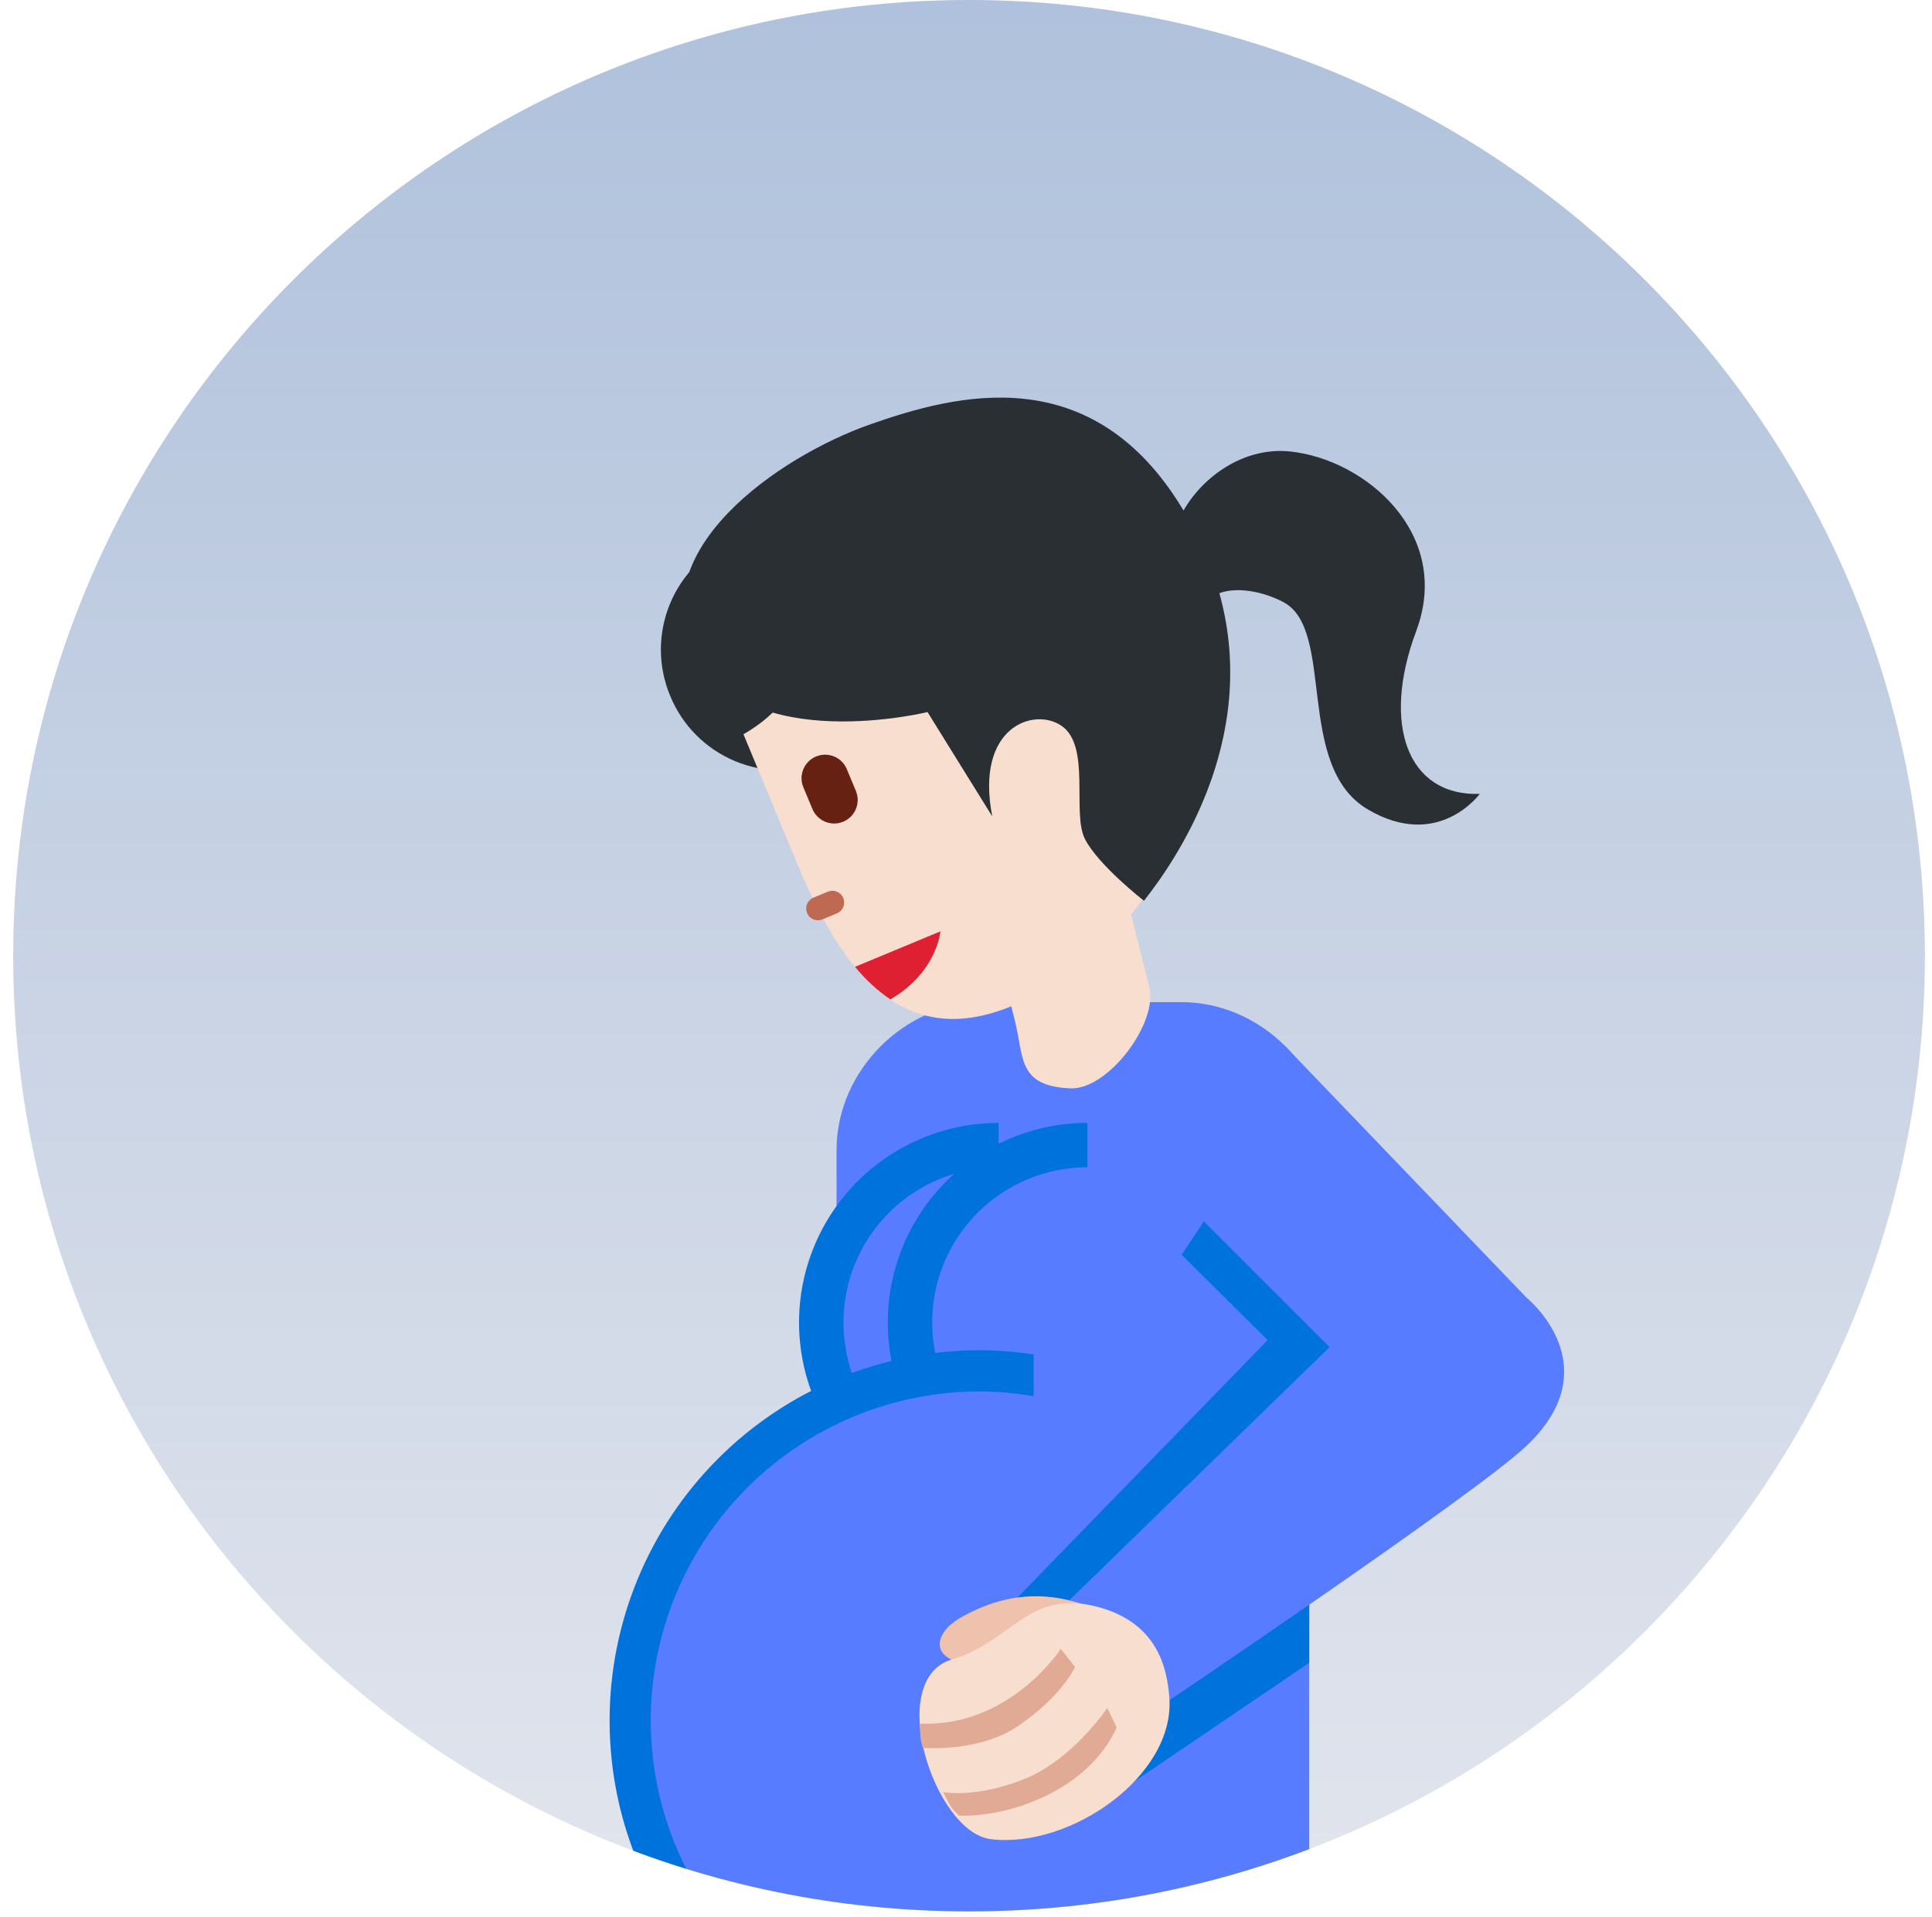
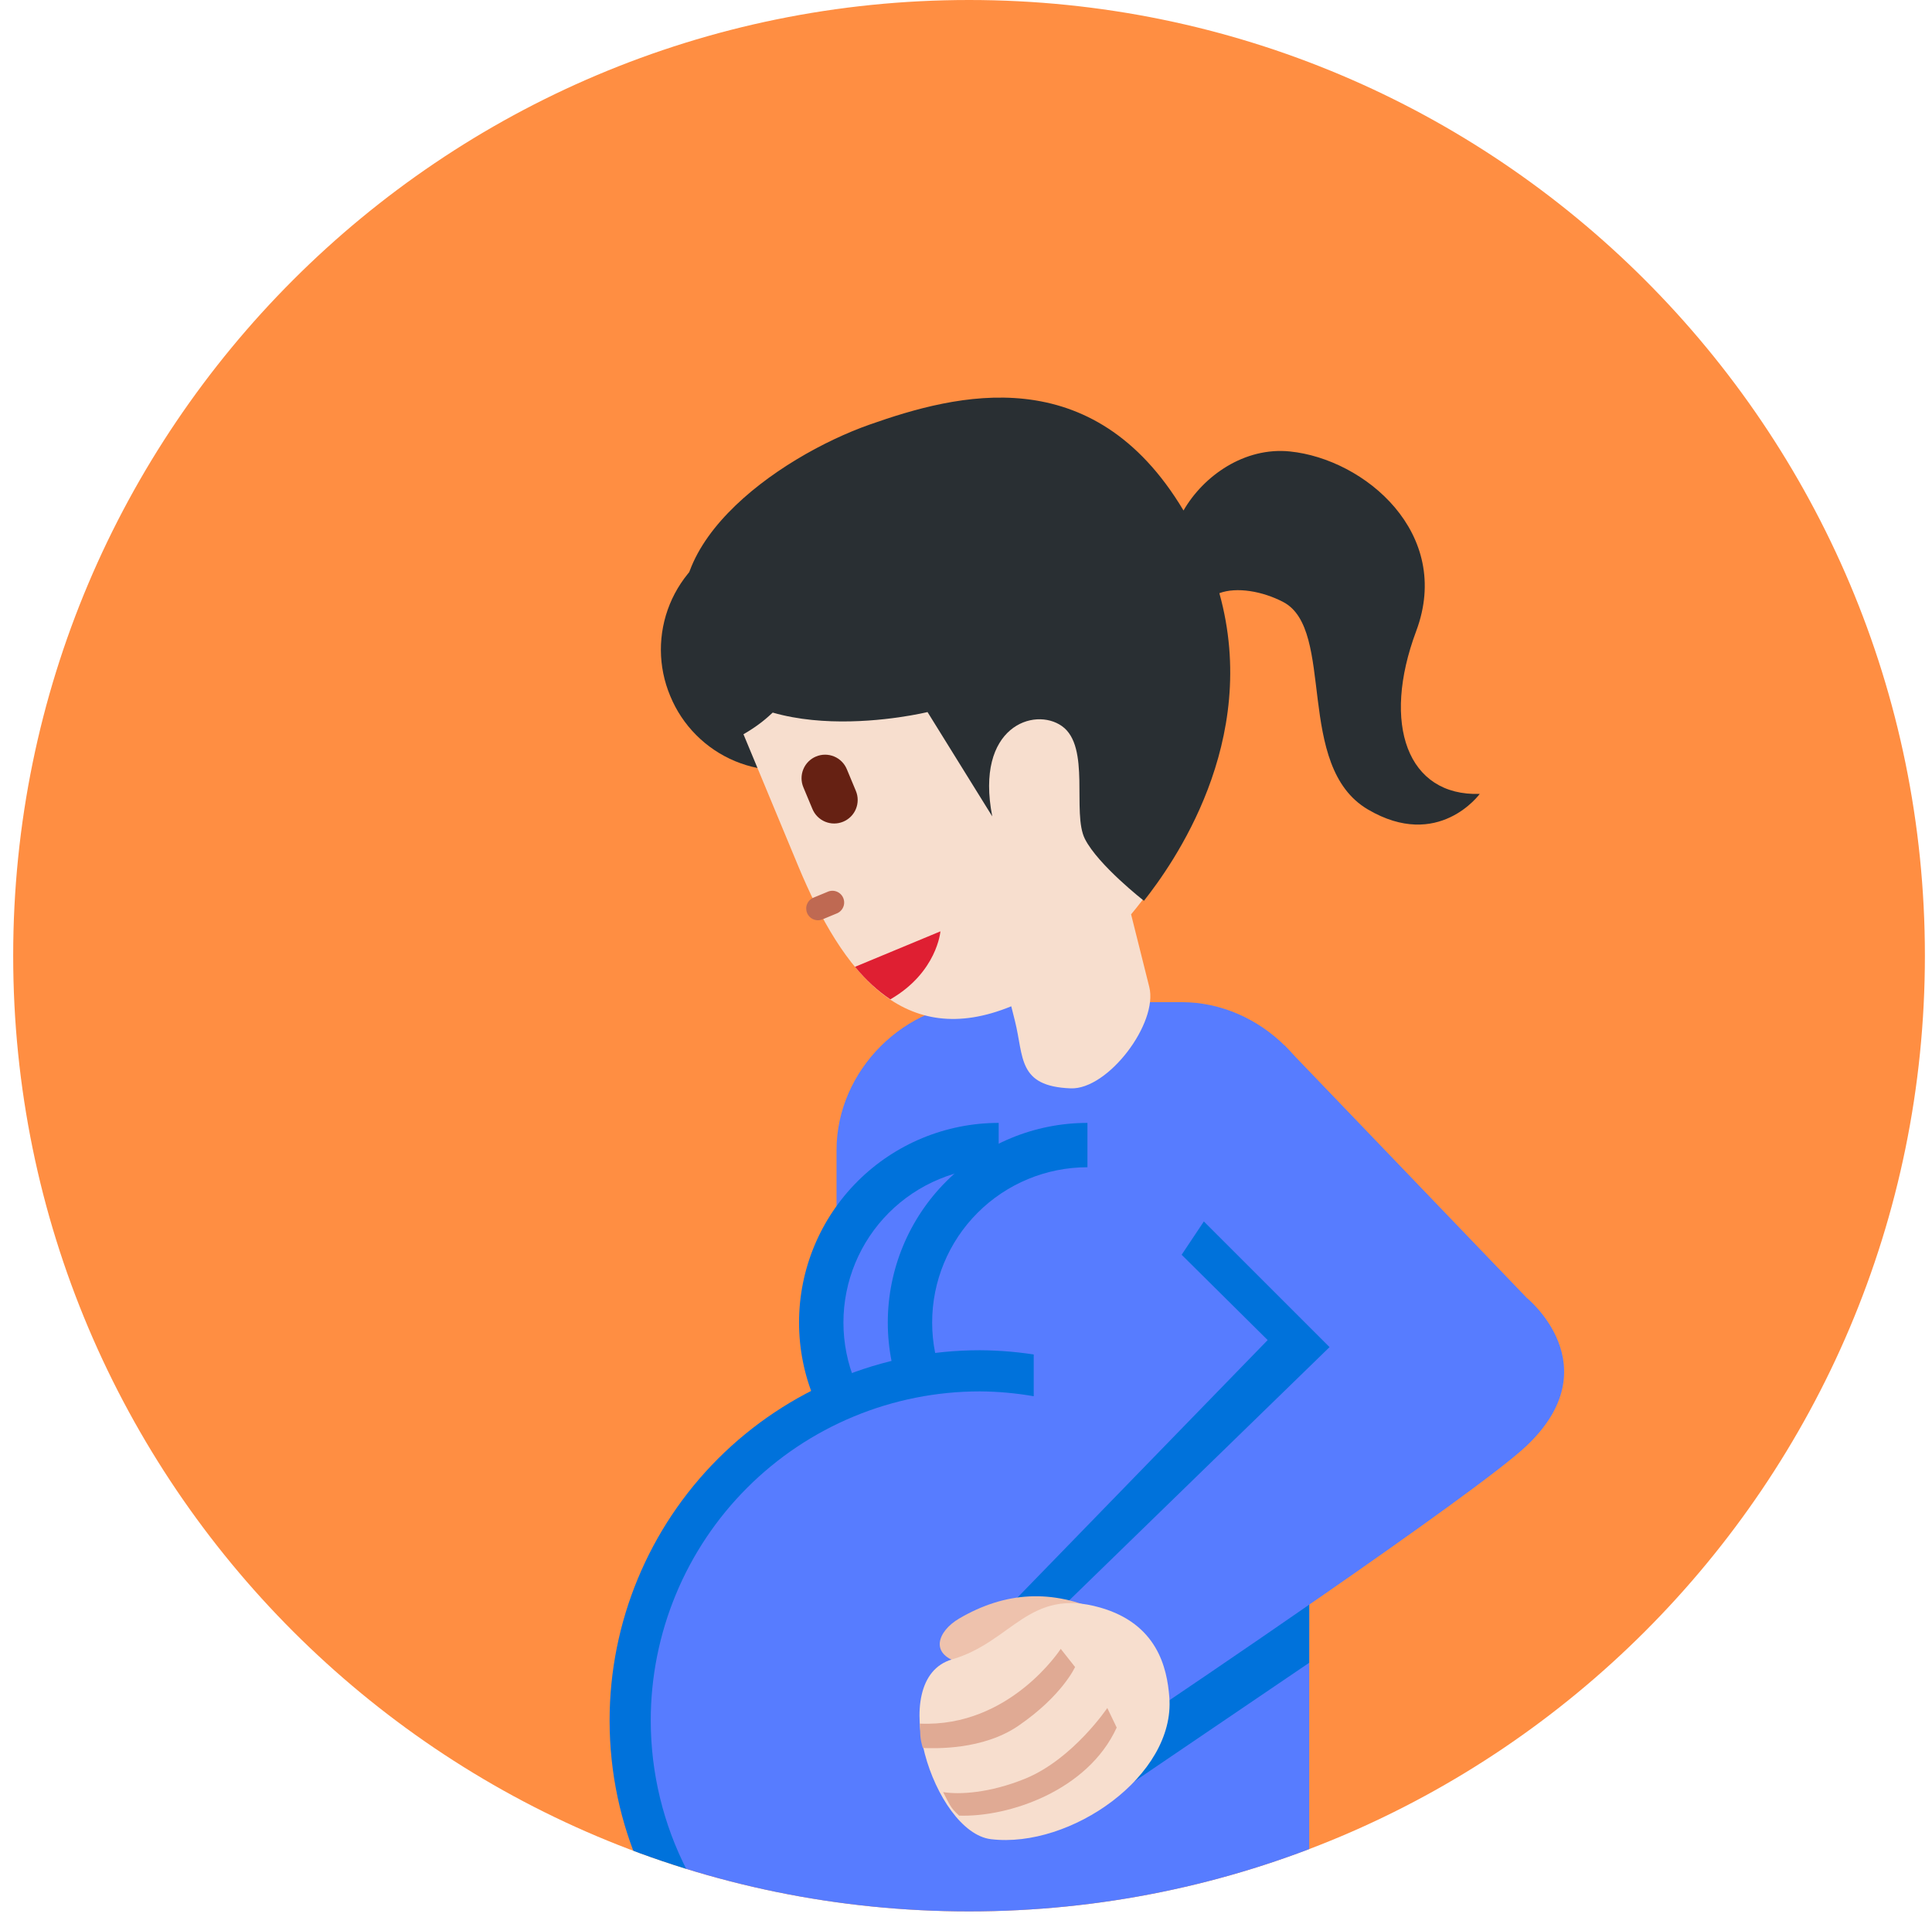
<svg xmlns="http://www.w3.org/2000/svg" width="127" height="126" viewBox="0 0 127 126" fill="none">
-   <circle cx="63.7" cy="62.833" r="62.833" fill="url(#paint0_linear_4741_2340)" />
+   <circle cx="63.7" cy="62.833" r="62.833" fill="#ff8e42" />
  <mask id="mask0_4741_2340" style="mask-type:alpha" maskUnits="userSpaceOnUse" x="0" y="0" width="127" height="126">
    <circle cx="63.7" cy="62.833" r="62.833" fill="url(#paint1_linear_4741_2340)" />
  </mask>
  <g mask="url(#mask0_4741_2340)">
    <path d="M77.671 65.887H64.711C59.481 65.887 54.99 70.381 54.99 75.607V130.695H86.062V104.576L87.394 99.466V75.607C87.394 70.378 82.9 65.887 77.671 65.887Z" fill="#577CFF" />
    <path d="M65.649 73.826C62.169 73.826 58.831 75.209 56.369 77.67C53.908 80.131 52.525 83.469 52.525 86.95C52.525 90.431 53.908 93.769 56.369 96.23C58.831 98.691 62.169 100.074 65.649 100.074V73.826Z" fill="#0072DB" />
    <path d="M65.651 76.742C62.944 76.742 60.347 77.818 58.433 79.732C56.519 81.646 55.443 84.242 55.443 86.95C55.443 89.657 56.519 92.253 58.433 94.167C60.347 96.082 62.944 97.157 65.651 97.157V76.742Z" fill="#577CFF" />
    <path d="M71.483 73.826C68.002 73.826 64.664 75.209 62.203 77.67C59.742 80.131 58.359 83.469 58.359 86.95C58.359 90.431 59.742 93.769 62.203 96.23C64.664 98.691 68.002 100.074 71.483 100.074V73.826Z" fill="#0072DB" />
    <path d="M71.483 76.742C68.776 76.742 66.179 77.818 64.265 79.732C62.351 81.646 61.275 84.242 61.275 86.95C61.275 89.657 62.351 92.253 64.265 94.167C66.179 96.082 68.776 97.157 71.483 97.157V76.742Z" fill="#577CFF" />
    <path d="M47.608 130.695H68.472V89.136C67.132 88.902 65.775 88.78 64.415 88.772C57.959 88.772 51.767 91.336 47.202 95.901C42.637 100.467 40.072 106.658 40.072 113.115C40.072 120.032 42.971 126.262 47.608 130.695Z" fill="#0072DB" />
    <path d="M67.952 78.699V91.796C66.783 91.593 65.6 91.486 64.414 91.478C61.573 91.478 58.759 92.037 56.134 93.124C53.508 94.212 51.123 95.805 49.114 97.815C47.105 99.824 45.511 102.209 44.424 104.835C43.336 107.46 42.777 110.274 42.777 113.115C42.778 116.555 43.599 119.945 45.175 123.002C46.75 126.06 49.032 128.698 51.833 130.695H83.027V70.422L67.952 78.699Z" fill="#577CFF" />
    <path d="M84.427 72.367L98.571 87.282L86.066 100.438L86.06 109.321L74.569 117.119L66.867 105.048L83.33 88.104L77.675 82.496L84.427 72.367Z" fill="#0072DB" />
    <path d="M84.423 68.721L100.359 85.327C100.359 85.327 105.891 89.783 100.359 95.047C97.037 98.206 76.222 112.225 76.222 112.225L69.742 105.744L87.398 88.567L77.675 78.846L84.423 68.721Z" fill="#577CFF" />
    <path d="M72.447 105.996C69.169 104.436 66.06 104.651 63.054 106.41C61.616 107.253 61.03 108.828 63.231 109.35C65.442 109.866 72.447 105.996 72.447 105.996Z" fill="#EEC2AD" />
    <path d="M76.866 111.589C77.271 116.737 70.374 121.546 65.142 120.919C61.403 120.47 58.148 110.396 62.584 109.098C66.539 107.944 67.633 104.351 72.325 105.692C76.052 106.76 76.717 109.612 76.866 111.589Z" fill="#F7DECE" />
    <path d="M73.406 113.58L72.788 112.294C72.788 112.294 70.539 115.639 67.413 116.931C65.042 117.899 63.044 117.995 61.997 117.823C62.446 118.678 62.455 118.824 63.044 119.369C66.302 119.483 71.507 117.736 73.406 113.58ZM66.94 113.466C69.827 111.489 70.67 109.599 70.67 109.599L69.728 108.406C69.728 108.406 66.389 113.586 60.463 113.32C60.507 114.044 60.448 114.184 60.661 114.924C61.457 114.951 64.595 115.07 66.94 113.466Z" fill="#E0AA94" />
    <path d="M58.573 39.729C58.975 40.684 59.184 41.708 59.189 42.744C59.195 43.78 58.996 44.806 58.604 45.765C58.212 46.724 57.636 47.596 56.907 48.332C56.178 49.068 55.311 49.653 54.356 50.053C53.398 50.448 52.372 50.65 51.336 50.648C50.3 50.646 49.274 50.439 48.318 50.041C47.361 49.642 46.493 49.059 45.762 48.324C45.031 47.59 44.452 46.718 44.059 45.76C43.657 44.805 43.448 43.78 43.443 42.744C43.439 41.709 43.638 40.682 44.03 39.723C44.422 38.764 45 37.892 45.729 37.156C46.459 36.421 47.326 35.836 48.281 35.436C49.239 35.042 50.265 34.84 51.301 34.842C52.336 34.844 53.361 35.05 54.317 35.449C55.273 35.848 56.141 36.431 56.871 37.166C57.602 37.9 58.18 38.771 58.573 39.729Z" fill="#292F33" />
    <path d="M74.352 60.114C77.86 55.929 79.954 50.58 78.155 46.258L75.18 39.092C59.099 45.147 52.482 36.838 52.482 36.838C52.482 36.838 55.631 44.415 48.871 48.273L52.467 56.929C55.407 63.998 59.414 69.061 66.475 66.159L66.714 67.11C67.314 69.493 66.874 71.421 70.382 71.555C72.835 71.648 76.148 67.268 75.547 64.885L74.352 60.114Z" fill="#F7DECE" />
    <path d="M93.095 41.487C95.498 35.065 89.715 30.183 84.792 29.681C81.805 29.378 79.111 31.282 77.798 33.563C71.817 23.548 62.869 25.907 57.176 27.911C51.145 30.034 42.174 36.278 45.694 42.989C49.215 49.702 60.971 46.815 60.971 46.815L65.226 53.674C64.076 47.771 67.996 46.453 69.807 47.739C71.715 49.096 70.449 53.444 71.318 55.159C72.187 56.873 75.197 59.224 75.197 59.224C77.046 56.873 82.882 48.789 80.155 38.999C81.283 38.576 82.978 38.862 84.346 39.576C87.822 41.382 85.083 50.376 89.919 53.219C94.553 55.946 97.271 52.196 97.271 52.196C92.523 52.353 90.799 47.626 93.095 41.487Z" fill="#292F33" />
    <path d="M54.982 60.064L54.084 60.437C53.989 60.479 53.888 60.502 53.785 60.504C53.682 60.506 53.579 60.487 53.484 60.449C53.388 60.411 53.301 60.355 53.227 60.282C53.154 60.21 53.095 60.124 53.056 60.029C53.016 59.934 52.996 59.831 52.996 59.728C52.996 59.625 53.017 59.523 53.058 59.429C53.098 59.334 53.157 59.248 53.231 59.176C53.305 59.105 53.393 59.048 53.489 59.011L54.39 58.638C54.484 58.593 54.587 58.569 54.691 58.565C54.796 58.561 54.9 58.579 54.997 58.617C55.094 58.654 55.183 58.711 55.258 58.784C55.333 58.857 55.392 58.944 55.432 59.041C55.472 59.137 55.492 59.241 55.491 59.345C55.49 59.45 55.468 59.553 55.425 59.648C55.383 59.744 55.322 59.83 55.246 59.901C55.17 59.973 55.08 60.028 54.982 60.064Z" fill="#BF6952" />
    <path d="M55.424 54.024C55.045 54.181 54.621 54.181 54.242 54.024C53.864 53.868 53.563 53.568 53.406 53.19L52.808 51.758C52.65 51.379 52.65 50.953 52.807 50.574C52.963 50.194 53.264 49.893 53.643 49.736C54.022 49.578 54.448 49.578 54.828 49.734C55.207 49.891 55.508 50.192 55.666 50.571L56.261 52C56.339 52.188 56.38 52.389 56.38 52.593C56.38 52.796 56.34 52.998 56.263 53.186C56.185 53.374 56.071 53.545 55.927 53.689C55.783 53.833 55.612 53.947 55.424 54.024Z" fill="#662113" />
    <path d="M56.205 63.566C56.914 64.426 57.69 65.143 58.526 65.703C61.603 63.927 61.819 61.232 61.819 61.232L56.351 63.504L56.205 63.566Z" fill="#DF1F32" />
  </g>
  <defs>
    <linearGradient id="paint0_linear_4741_2340" x1="63.7" y1="0" x2="63.7" y2="125.665" gradientUnits="userSpaceOnUse">
      <stop stop-color="#AFC1DC" />
      <stop offset="1" stop-color="#E2E5ED" />
    </linearGradient>
    <linearGradient id="paint1_linear_4741_2340" x1="63.7" y1="0" x2="63.7" y2="125.665" gradientUnits="userSpaceOnUse">
      <stop stop-color="#AFC1DC" />
      <stop offset="1" stop-color="#E2E5ED" />
    </linearGradient>
  </defs>
</svg>
